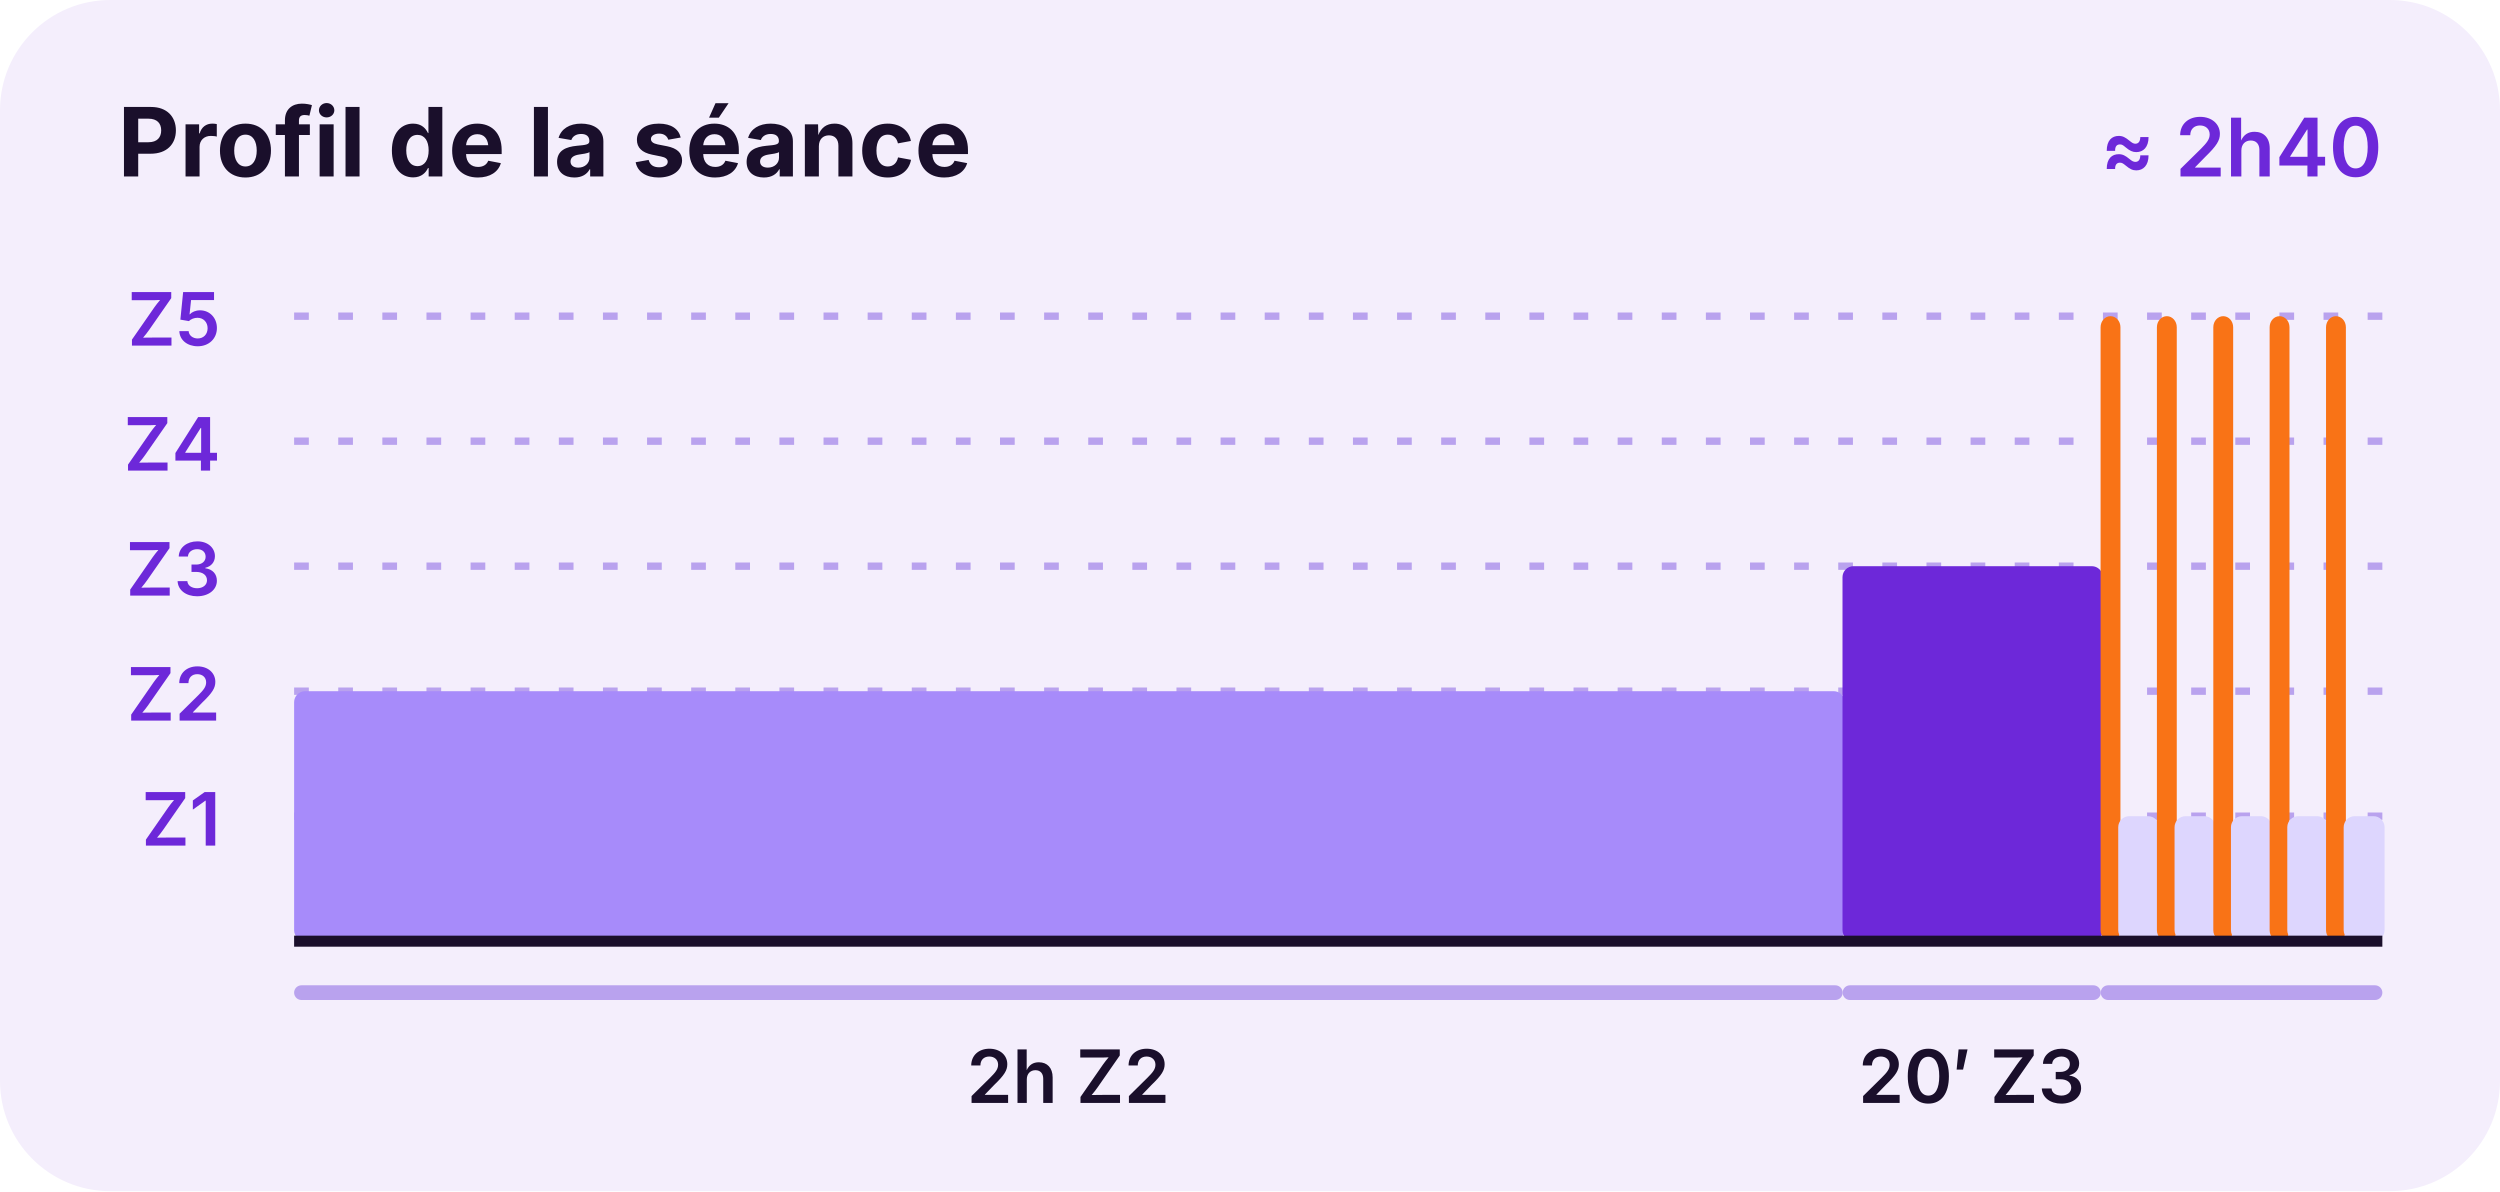
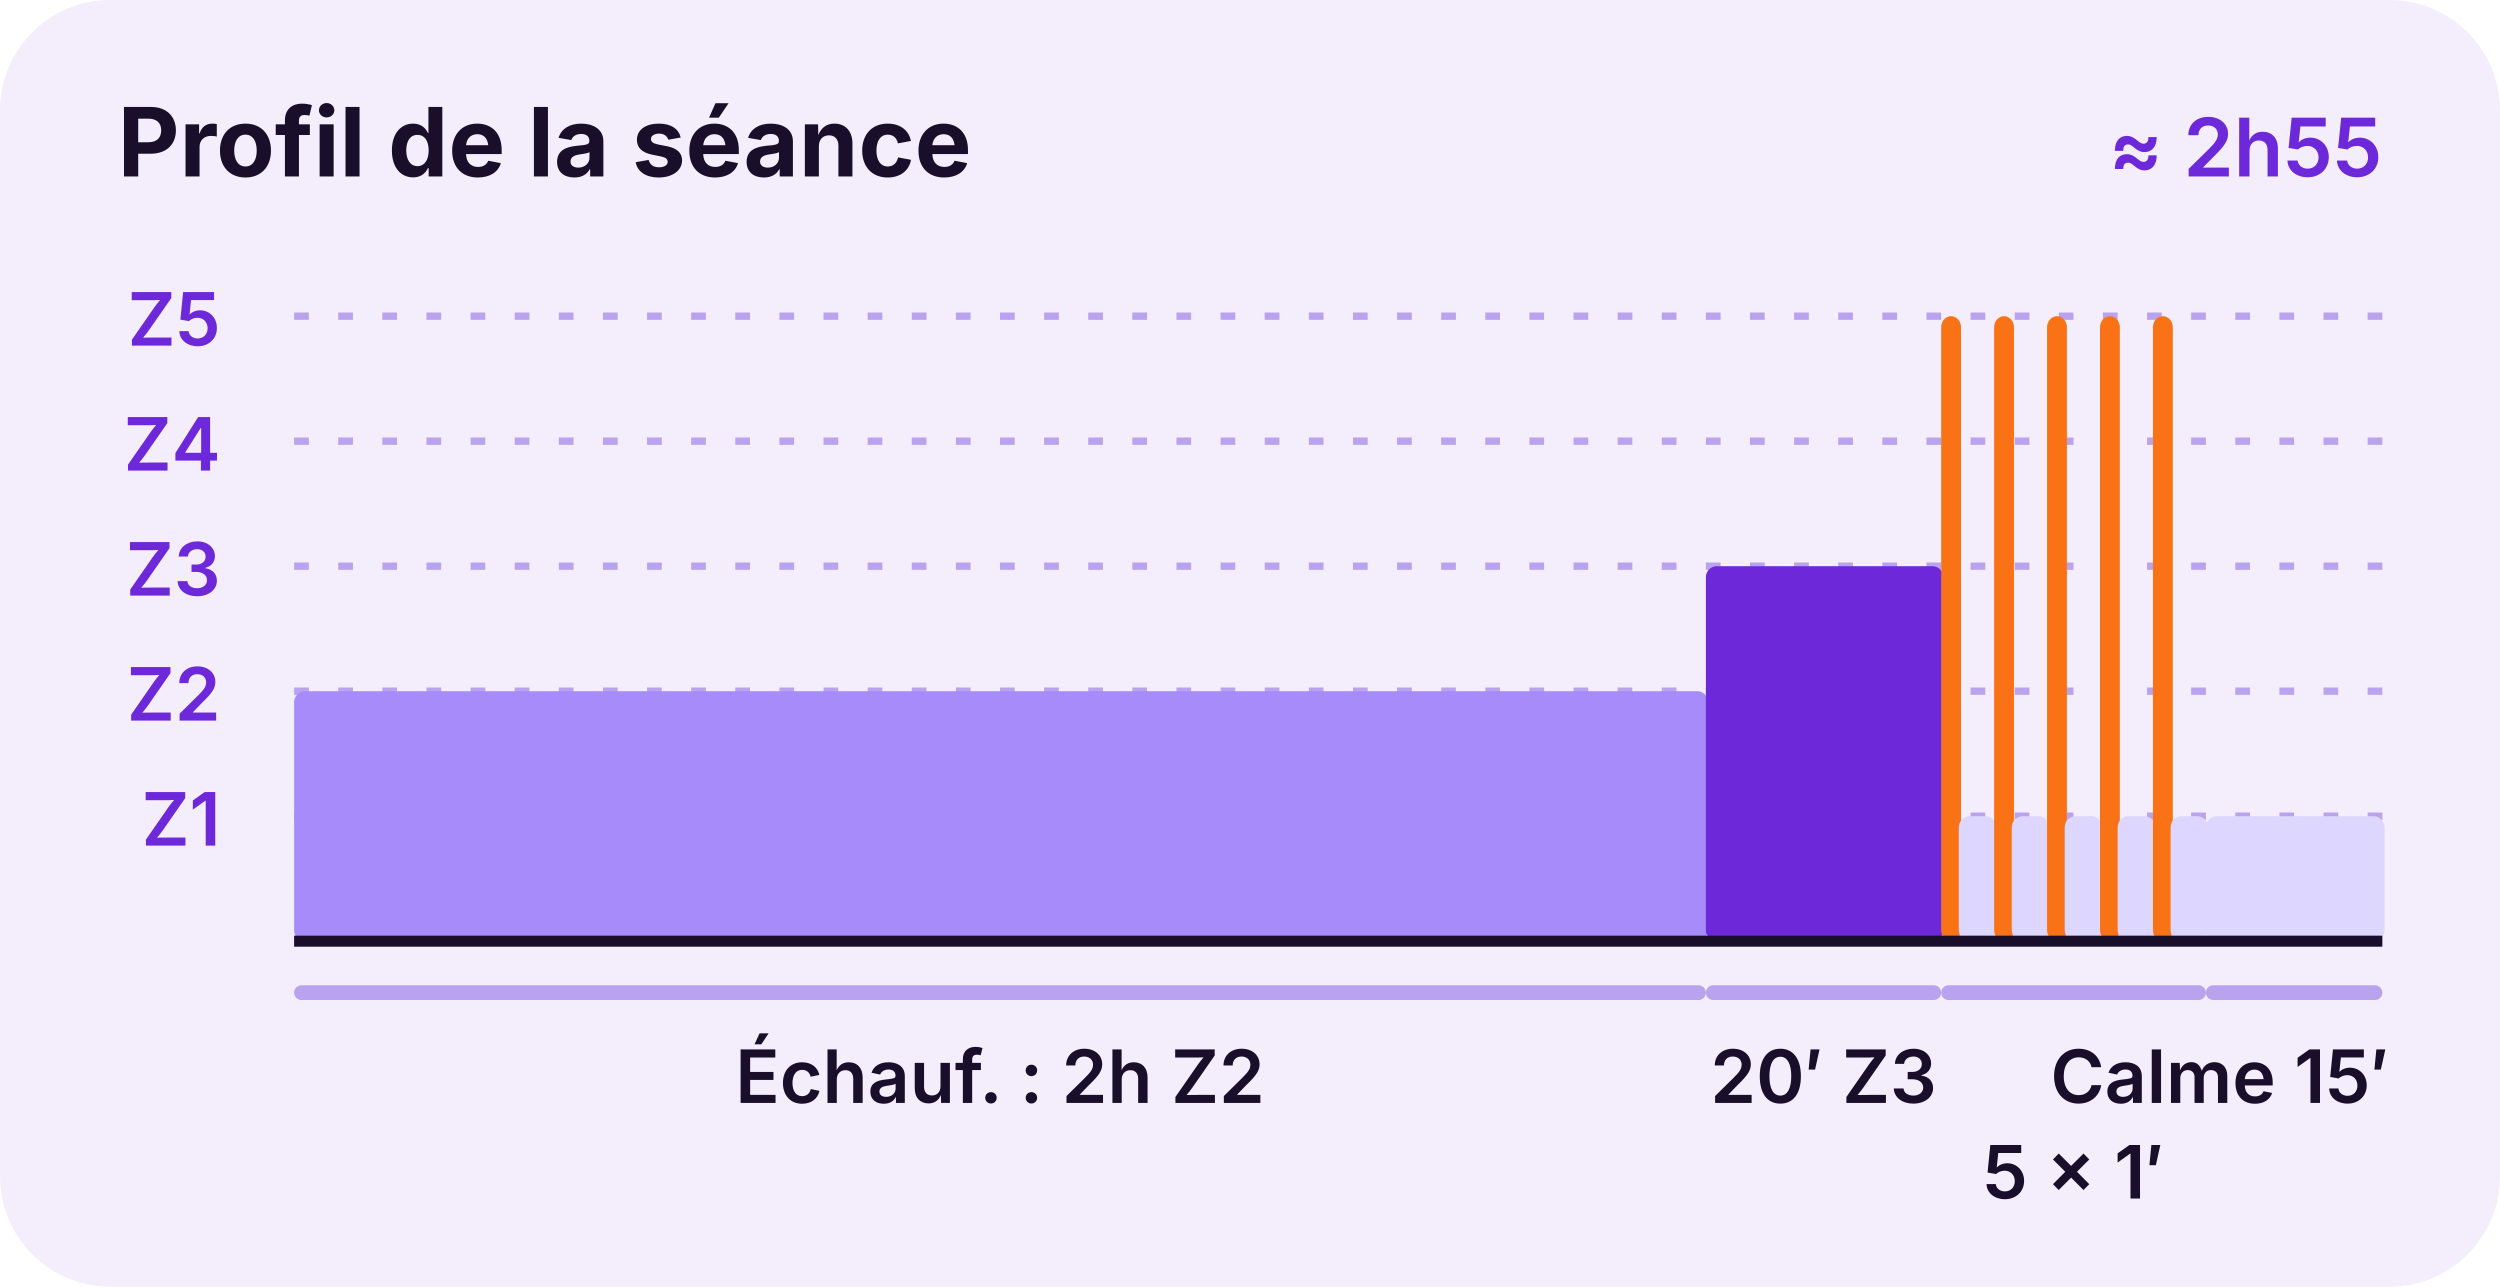
- <svg xmlns="http://www.w3.org/2000/svg" viewBox="0 0 340 162" width="340" height="162">
-   <rect width="340" height="162" rx="15" fill="#F4EEFC" />
+ <svg xmlns="http://www.w3.org/2000/svg" viewBox="0 0 340 175" width="340" height="175">
+   <rect width="340" height="175" rx="15" fill="#F4EEFC" />
  <text x="16" y="24" font-family="Inter, sans-serif" font-weight="700" font-size="13" fill="#1A0F2B" text-anchor="start">Profil de la séance</text>
-   <text x="324" y="24" font-family="Inter, sans-serif" font-weight="600" font-size="11" fill="#6D28D9" text-anchor="end">≈ 2h40</text>
+   <text x="324" y="24" font-family="Inter, sans-serif" font-weight="600" font-size="11" fill="#6D28D9" text-anchor="end">≈ 2h55</text>
  <line x1="40" y1="111" x2="324" y2="111" stroke="#B9A2EE" stroke-width="1" stroke-dasharray="2 4" />
  <text x="30" y="115" font-family="Inter, sans-serif" font-weight="600" font-size="10" fill="#6D28D9" text-anchor="end">Z1</text>
  <line x1="40" y1="94" x2="324" y2="94" stroke="#B9A2EE" stroke-width="1" stroke-dasharray="2 4" />
  <text x="30" y="98" font-family="Inter, sans-serif" font-weight="600" font-size="10" fill="#6D28D9" text-anchor="end">Z2</text>
  <line x1="40" y1="77" x2="324" y2="77" stroke="#B9A2EE" stroke-width="1" stroke-dasharray="2 4" />
  <text x="30" y="81" font-family="Inter, sans-serif" font-weight="600" font-size="10" fill="#6D28D9" text-anchor="end">Z3</text>
  <line x1="40" y1="60" x2="324" y2="60" stroke="#B9A2EE" stroke-width="1" stroke-dasharray="2 4" />
  <text x="30" y="64" font-family="Inter, sans-serif" font-weight="600" font-size="10" fill="#6D28D9" text-anchor="end">Z4</text>
  <line x1="40" y1="43" x2="324" y2="43" stroke="#B9A2EE" stroke-width="1" stroke-dasharray="2 4" />
  <text x="30" y="47" font-family="Inter, sans-serif" font-weight="600" font-size="10" fill="#6D28D9" text-anchor="end">Z5</text>
-   <rect x="40.00" y="94.0" width="210.88" height="34.0" rx="1.5" fill="#A78BFA" />
-   <line x1="41.0" y1="135" x2="249.6" y2="135" stroke="#B9A2EE" stroke-width="2" stroke-linecap="round" />
-   <text x="145.29" y="150" font-family="Inter, sans-serif" font-weight="600" font-size="10" fill="#1A0F2B" text-anchor="middle">2h Z2</text>
-   <rect x="250.58" y="77.0" width="35.40" height="51.0" rx="1.5" fill="#6D28D9" />
-   <line x1="251.6" y1="135" x2="284.7" y2="135" stroke="#B9A2EE" stroke-width="2" stroke-linecap="round" />
-   <text x="268.129" y="150" font-family="Inter, sans-serif" font-weight="600" font-size="10" fill="#1A0F2B" text-anchor="middle">20′ Z3</text>
-   <rect x="285.68" y="43.0" width="2.70" height="85.0" rx="1.5" fill="#F97316" />
-   <rect x="288.08" y="111.0" width="5.56" height="17.0" rx="1.5" fill="#DDD6FE" />
-   <rect x="293.34" y="43.0" width="2.70" height="85.0" rx="1.5" fill="#F97316" />
-   <rect x="295.74" y="111.0" width="5.56" height="17.0" rx="1.5" fill="#DDD6FE" />
-   <rect x="301.01" y="43.0" width="2.70" height="85.0" rx="1.5" fill="#F97316" />
-   <rect x="303.41" y="111.0" width="5.56" height="17.0" rx="1.5" fill="#DDD6FE" />
-   <rect x="308.67" y="43.0" width="2.70" height="85.0" rx="1.5" fill="#F97316" />
-   <rect x="311.07" y="111.0" width="5.56" height="17.0" rx="1.5" fill="#DDD6FE" />
-   <rect x="316.34" y="43.0" width="2.70" height="85.0" rx="1.5" fill="#F97316" />
-   <rect x="318.74" y="111.0" width="5.56" height="17.0" rx="1.5" fill="#DDD6FE" />
-   <line x1="286.7" y1="135" x2="323.0" y2="135" stroke="#B9A2EE" stroke-width="2" stroke-linecap="round" />
+   <rect x="40.00" y="94.0" width="192.30" height="34.0" rx="1.5" fill="#A78BFA" />
+   <line x1="41.0" y1="135" x2="231.0" y2="135" stroke="#B9A2EE" stroke-width="2" stroke-linecap="round" />
+   <text x="136.0" y="150" font-family="Inter, sans-serif" font-weight="600" font-size="10" fill="#1A0F2B" text-anchor="middle">Échauf. : 2h Z2</text>
+   <rect x="232.00" y="77.0" width="32.30" height="51.0" rx="1.5" fill="#6D28D9" />
+   <line x1="233.0" y1="135" x2="263.0" y2="135" stroke="#B9A2EE" stroke-width="2" stroke-linecap="round" />
+   <text x="248.0" y="150" font-family="Inter, sans-serif" font-weight="600" font-size="10" fill="#1A0F2B" text-anchor="middle">20′ Z3</text>
+   <rect x="264.00" y="43.0" width="2.70" height="85.0" rx="1.5" fill="#F97316" />
+   <rect x="266.40" y="111.0" width="5.10" height="17.0" rx="1.5" fill="#DDD6FE" />
+   <rect x="271.20" y="43.0" width="2.70" height="85.0" rx="1.5" fill="#F97316" />
+   <rect x="273.60" y="111.0" width="5.10" height="17.0" rx="1.5" fill="#DDD6FE" />
+   <rect x="278.40" y="43.0" width="2.70" height="85.0" rx="1.5" fill="#F97316" />
+   <rect x="280.80" y="111.0" width="5.10" height="17.0" rx="1.5" fill="#DDD6FE" />
+   <rect x="285.60" y="43.0" width="2.70" height="85.0" rx="1.5" fill="#F97316" />
+   <rect x="288.00" y="111.0" width="5.10" height="17.0" rx="1.5" fill="#DDD6FE" />
+   <rect x="292.80" y="43.0" width="2.70" height="85.0" rx="1.5" fill="#F97316" />
+   <rect x="295.20" y="111.0" width="5.10" height="17.0" rx="1.5" fill="#DDD6FE" />
+   <line x1="265.0" y1="135" x2="299.0" y2="135" stroke="#B9A2EE" stroke-width="2" stroke-linecap="round" />
+   <text x="282.0" y="163" font-family="Inter, sans-serif" font-weight="600" font-size="10" fill="#1A0F2B" text-anchor="middle">5 × 1′</text>
+   <rect x="300.00" y="111.0" width="24.30" height="17.0" rx="1.5" fill="#DDD6FE" />
+   <line x1="301.0" y1="135" x2="323.0" y2="135" stroke="#B9A2EE" stroke-width="2" stroke-linecap="round" />
+   <text x="301.9" y="150" font-family="Inter, sans-serif" font-weight="600" font-size="10" fill="#1A0F2B" text-anchor="middle">Calme 15′</text>
  <line x1="40" y1="128" x2="324" y2="128" stroke="#1A0F2B" stroke-width="1.5" />
</svg>
